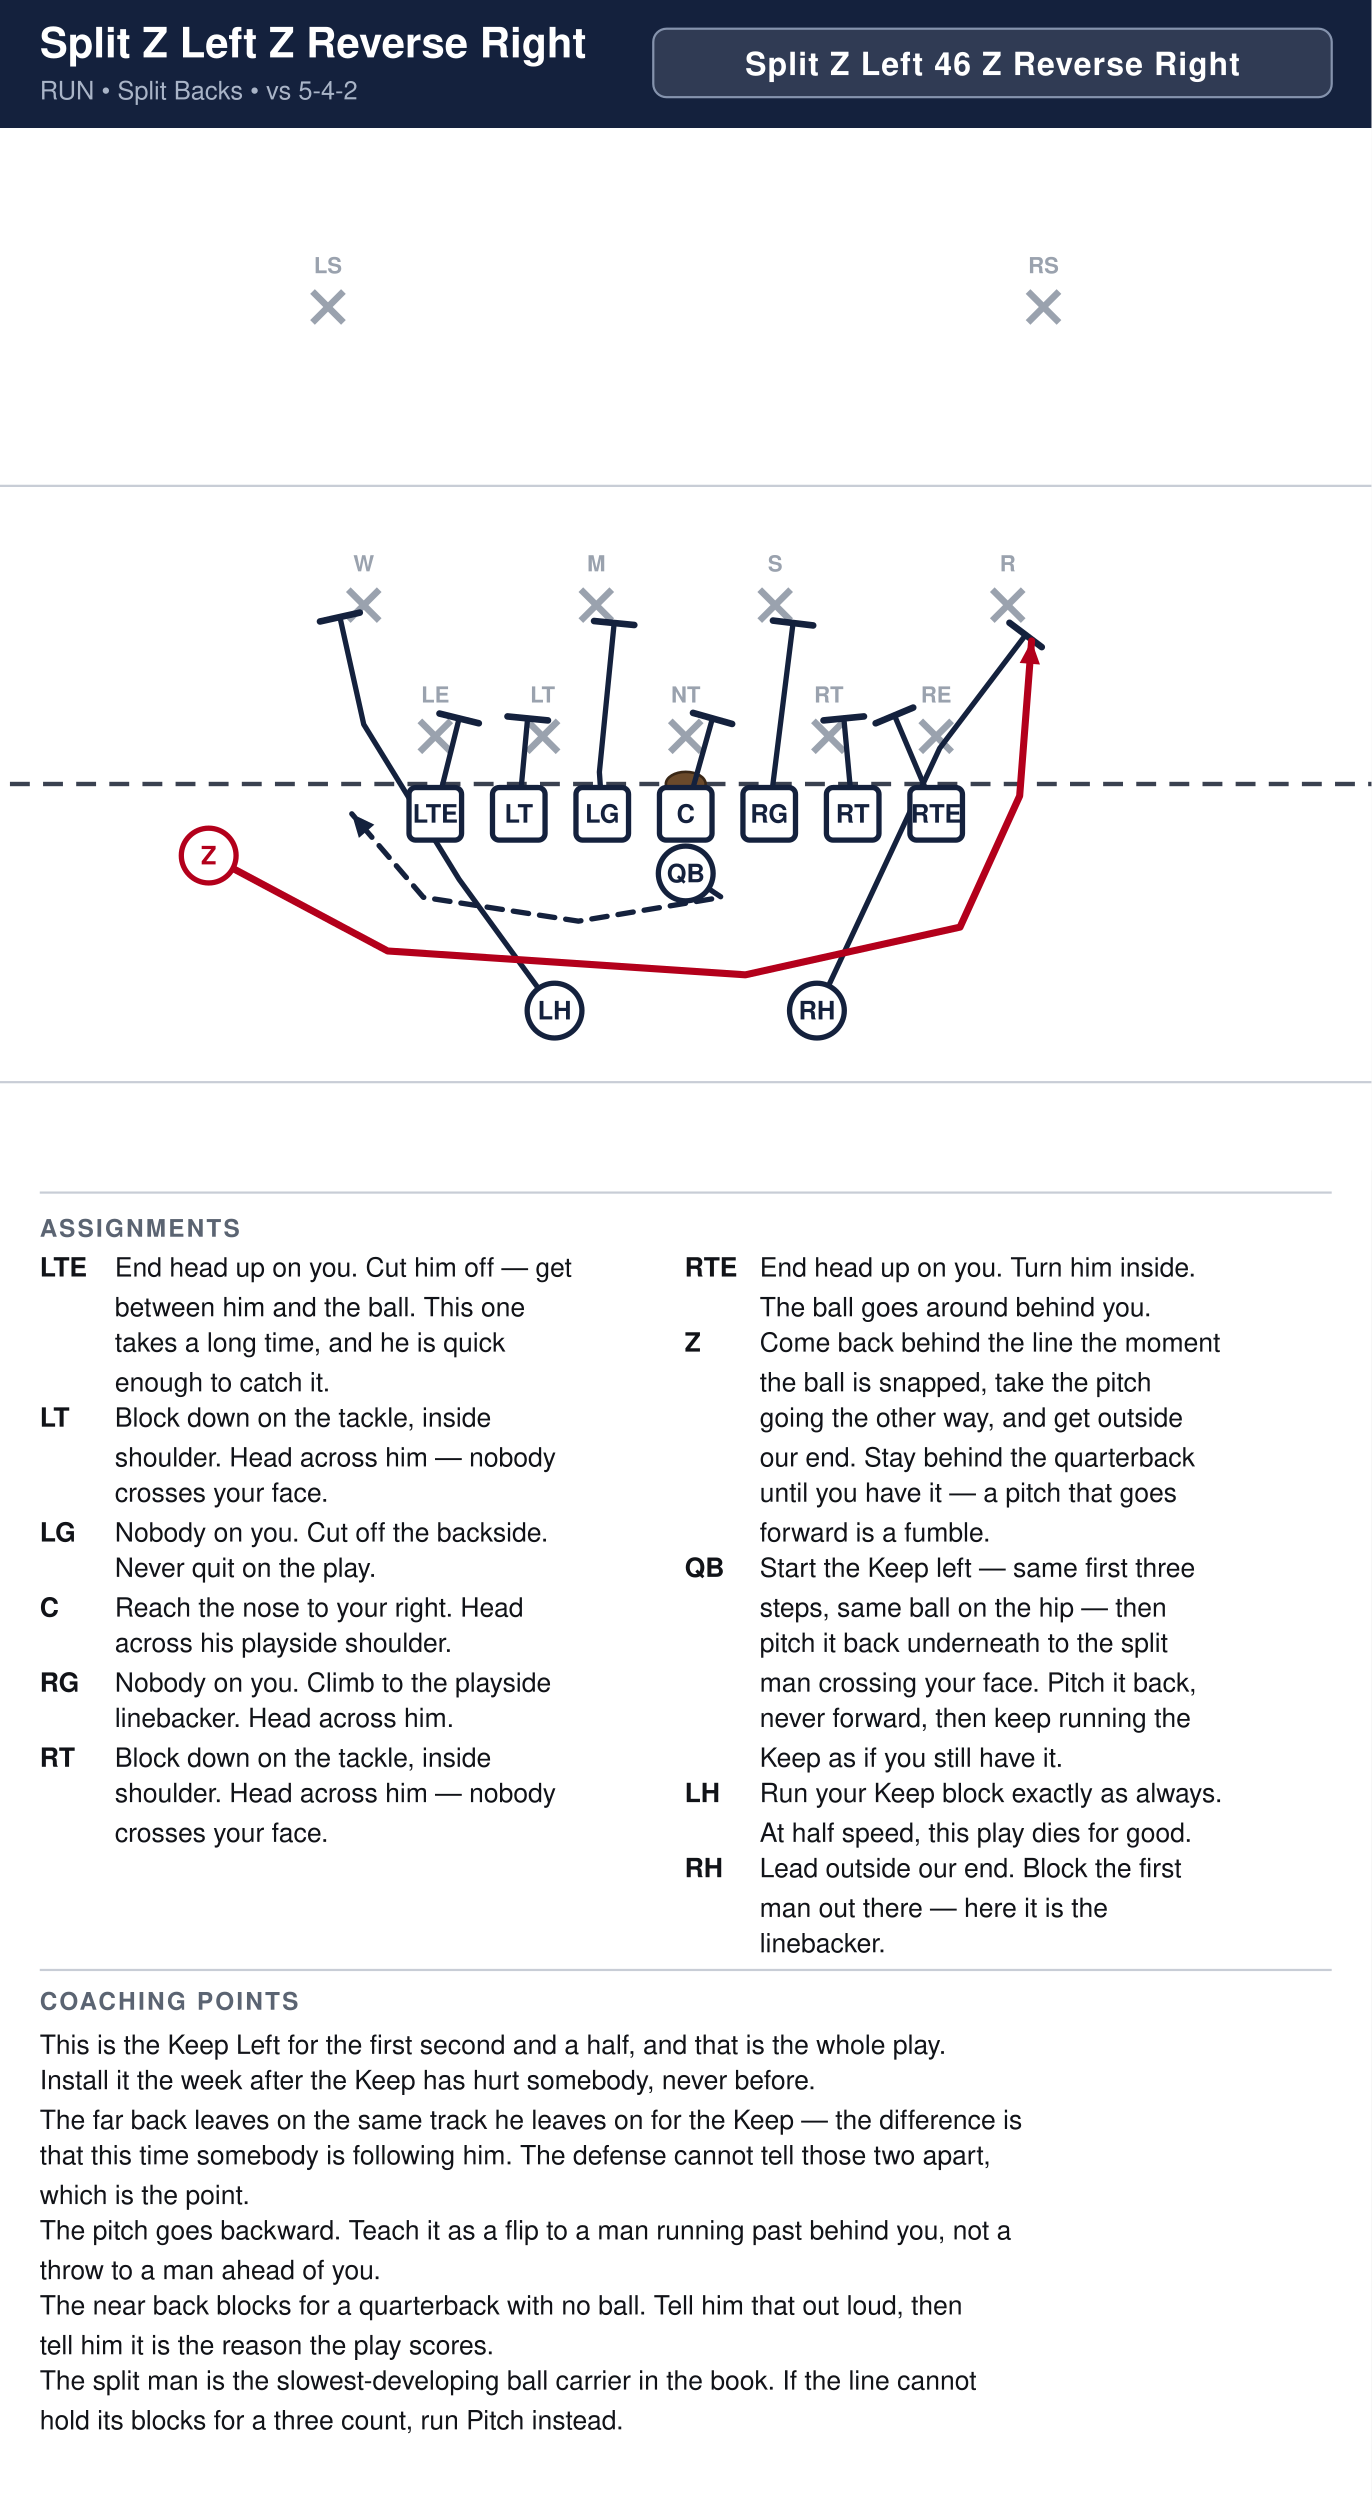
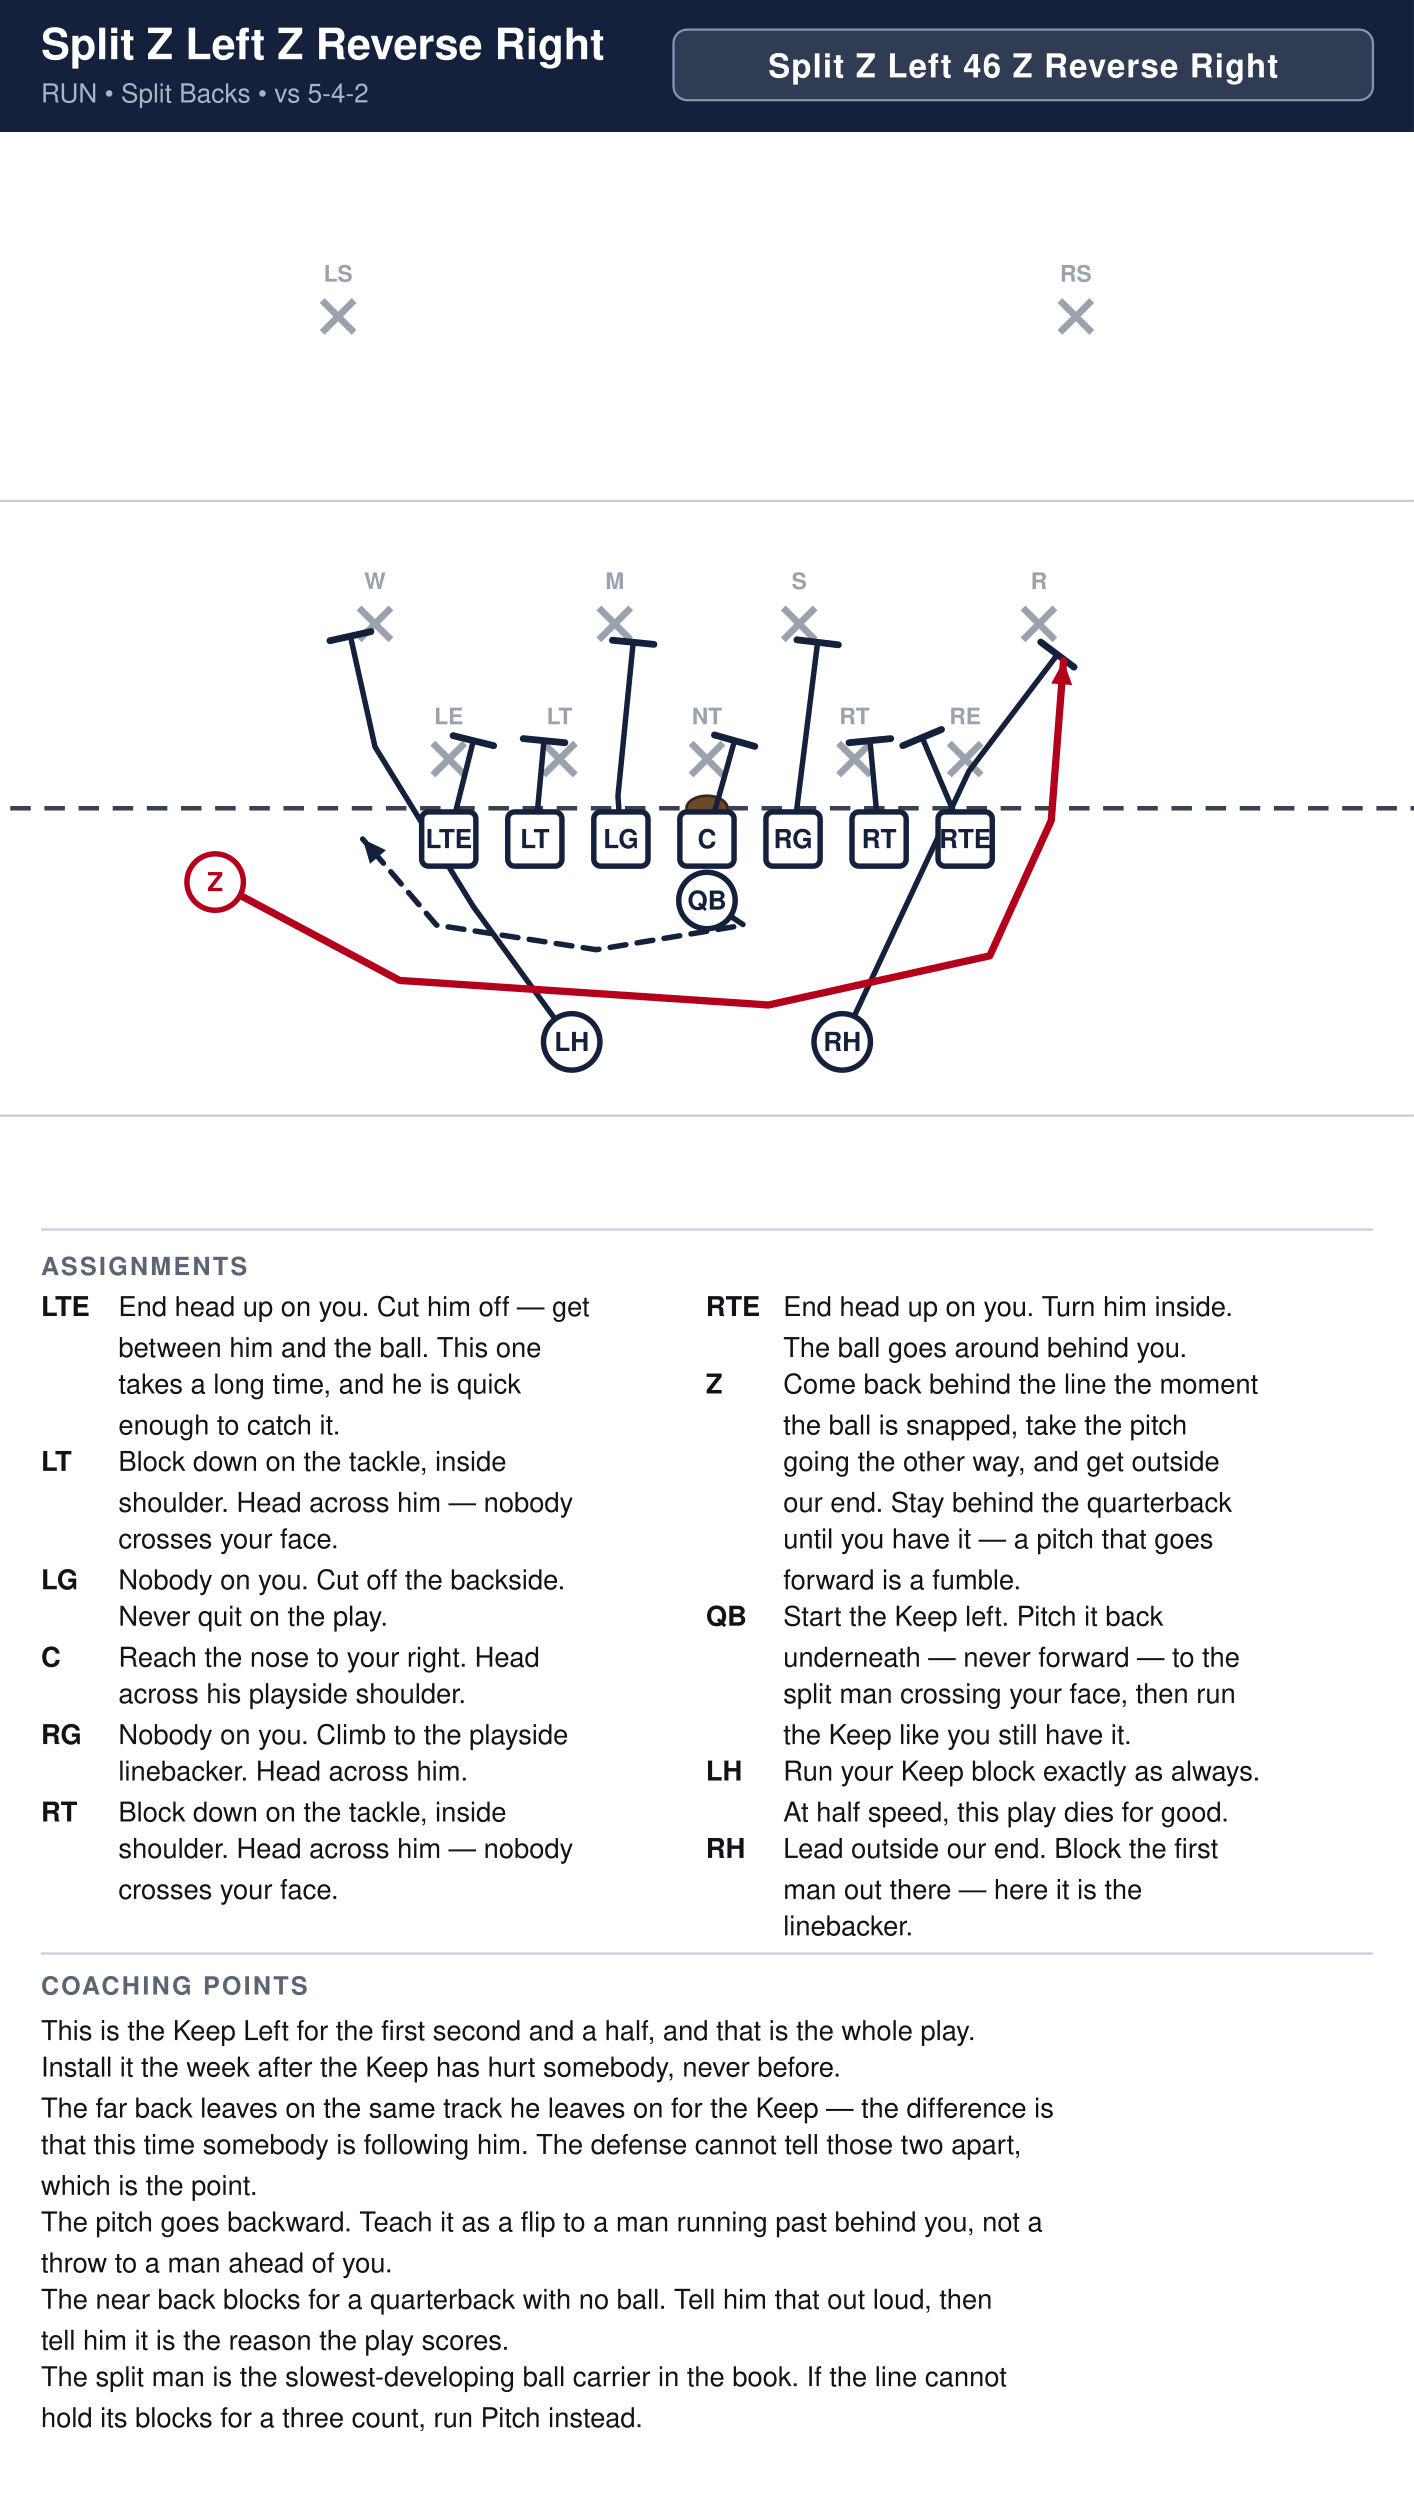
- <svg xmlns="http://www.w3.org/2000/svg" width="621" height="1132" viewBox="0 0 621 1132" font-family="Segoe UI, Helvetica, Arial, sans-serif">
+ <svg xmlns="http://www.w3.org/2000/svg" width="621" height="1098" viewBox="0 0 621 1098" font-family="Segoe UI, Helvetica, Arial, sans-serif">
  <rect width="100%" height="100%" fill="#ffffff" />
  <rect x="0" y="0" width="621" height="58" fill="#14213d" />
  <text x="18" y="26" font-size="19.0" font-weight="700" fill="#ffffff">Split Z Left Z Reverse Right</text>
  <text x="18" y="45" font-size="11.5" fill="#a9b4c7">RUN  •  Split Backs  •  vs 5-4-2</text>
  <rect x="295.8" y="13" width="307.2" height="31" rx="6" fill="#ffffff" fill-opacity="0.12" stroke="#8593ad" stroke-width="1" />
  <text x="449.4" y="34" text-anchor="middle" font-size="14.5" font-weight="700" fill="#ffffff" letter-spacing="0.5">Split Z Left 46 Z Reverse Right</text>
  <clipPath id="fieldclip">
    <rect x="0" y="58" width="621" height="472" />
  </clipPath>
  <g clip-path="url(#fieldclip)">
    <g transform="translate(-40.5,31.0)">
      <rect x="0" y="0" width="702" height="513" fill="#ffffff" />
      <line x1="0" y1="459.0" x2="702" y2="459.0" stroke="#c8cdd6" stroke-width="1" />
      <line x1="0" y1="189.0" x2="702" y2="189.0" stroke="#c8cdd6" stroke-width="1" />
      <line x1="0" y1="324.0" x2="702" y2="324.0" stroke="#3a4150" stroke-width="2" stroke-dasharray="9 6" />
      <ellipse cx="351.0" cy="324.0" rx="9" ry="5.5" fill="#6b4a2b" stroke="#3a2716" stroke-width="1.2" />
      <line x1="230.6" y1="295.4" x2="244.6" y2="309.4" stroke="#9aa2ae" stroke-width="3" />
      <line x1="244.6" y1="295.4" x2="230.6" y2="309.4" stroke="#9aa2ae" stroke-width="3" />
      <text x="237.6" y="287.1" text-anchor="middle" font-size="10" fill="#9aa2ae" font-weight="600">LE</text>
      <line x1="279.2" y1="295.4" x2="293.2" y2="309.4" stroke="#9aa2ae" stroke-width="3" />
      <line x1="293.2" y1="295.4" x2="279.2" y2="309.4" stroke="#9aa2ae" stroke-width="3" />
      <text x="286.2" y="287.1" text-anchor="middle" font-size="10" fill="#9aa2ae" font-weight="600">LT</text>
      <line x1="344.0" y1="295.4" x2="358.0" y2="309.4" stroke="#9aa2ae" stroke-width="3" />
      <line x1="358.0" y1="295.4" x2="344.0" y2="309.4" stroke="#9aa2ae" stroke-width="3" />
      <text x="351.0" y="287.1" text-anchor="middle" font-size="10" fill="#9aa2ae" font-weight="600">NT</text>
      <line x1="408.8" y1="295.4" x2="422.8" y2="309.4" stroke="#9aa2ae" stroke-width="3" />
      <line x1="422.8" y1="295.4" x2="408.8" y2="309.4" stroke="#9aa2ae" stroke-width="3" />
      <text x="415.8" y="287.1" text-anchor="middle" font-size="10" fill="#9aa2ae" font-weight="600">RT</text>
      <line x1="457.4" y1="295.4" x2="471.4" y2="309.4" stroke="#9aa2ae" stroke-width="3" />
      <line x1="471.4" y1="295.4" x2="457.4" y2="309.4" stroke="#9aa2ae" stroke-width="3" />
      <text x="464.4" y="287.1" text-anchor="middle" font-size="10" fill="#9aa2ae" font-weight="600">RE</text>
      <line x1="198.2" y1="236.0" x2="212.2" y2="250.0" stroke="#9aa2ae" stroke-width="3" />
      <line x1="212.2" y1="236.0" x2="198.2" y2="250.0" stroke="#9aa2ae" stroke-width="3" />
      <text x="205.2" y="227.7" text-anchor="middle" font-size="10" fill="#9aa2ae" font-weight="600">W</text>
      <line x1="303.5" y1="236.0" x2="317.5" y2="250.0" stroke="#9aa2ae" stroke-width="3" />
      <line x1="317.5" y1="236.0" x2="303.5" y2="250.0" stroke="#9aa2ae" stroke-width="3" />
      <text x="310.5" y="227.7" text-anchor="middle" font-size="10" fill="#9aa2ae" font-weight="600">M</text>
      <line x1="384.5" y1="236.0" x2="398.5" y2="250.0" stroke="#9aa2ae" stroke-width="3" />
      <line x1="398.5" y1="236.0" x2="384.5" y2="250.0" stroke="#9aa2ae" stroke-width="3" />
      <text x="391.5" y="227.7" text-anchor="middle" font-size="10" fill="#9aa2ae" font-weight="600">S</text>
      <line x1="489.8" y1="236.0" x2="503.8" y2="250.0" stroke="#9aa2ae" stroke-width="3" />
      <line x1="503.8" y1="236.0" x2="489.8" y2="250.0" stroke="#9aa2ae" stroke-width="3" />
      <text x="496.8" y="227.7" text-anchor="middle" font-size="10" fill="#9aa2ae" font-weight="600">R</text>
      <line x1="182.0" y1="101.0" x2="196.0" y2="115.0" stroke="#9aa2ae" stroke-width="3" />
      <line x1="196.0" y1="101.0" x2="182.0" y2="115.0" stroke="#9aa2ae" stroke-width="3" />
      <text x="189.0" y="92.7" text-anchor="middle" font-size="10" fill="#9aa2ae" font-weight="600">LS</text>
      <line x1="506.0" y1="101.0" x2="520.0" y2="115.0" stroke="#9aa2ae" stroke-width="3" />
      <line x1="520.0" y1="101.0" x2="506.0" y2="115.0" stroke="#9aa2ae" stroke-width="3" />
      <text x="513.0" y="92.7" text-anchor="middle" font-size="10" fill="#9aa2ae" font-weight="600">RS</text>
      <path d="M464.4,337.5 L445.5,292.9" fill="none" stroke="#14213d" stroke-width="2.4" stroke-linecap="round" stroke-linejoin="round" />
      <line x1="437.0" y1="296.5" x2="454.0" y2="289.4" stroke="#14213d" stroke-width="3.0" stroke-linecap="round" />
      <path d="M426.6,337.5 L422.6,294.3" fill="none" stroke="#14213d" stroke-width="2.4" stroke-linecap="round" stroke-linejoin="round" />
      <line x1="413.4" y1="295.2" x2="431.7" y2="293.4" stroke="#14213d" stroke-width="3.0" stroke-linecap="round" />
      <path d="M388.8,337.5 L399.6,251.1" fill="none" stroke="#14213d" stroke-width="2.4" stroke-linecap="round" stroke-linejoin="round" />
      <line x1="390.5" y1="250.0" x2="408.7" y2="252.2" stroke="#14213d" stroke-width="3.0" stroke-linecap="round" />
      <path d="M351.0,337.5 L363.1,294.3" fill="none" stroke="#14213d" stroke-width="2.4" stroke-linecap="round" stroke-linejoin="round" />
      <line x1="354.3" y1="291.8" x2="372.0" y2="296.8" stroke="#14213d" stroke-width="3.0" stroke-linecap="round" />
      <path d="M313.2,337.5 L311.9,318.6 L318.6,251.1" fill="none" stroke="#14213d" stroke-width="2.4" stroke-linecap="round" stroke-linejoin="round" />
      <line x1="309.5" y1="250.2" x2="327.7" y2="252.0" stroke="#14213d" stroke-width="3.0" stroke-linecap="round" />
      <path d="M275.4,337.5 L279.4,294.3" fill="none" stroke="#14213d" stroke-width="2.4" stroke-linecap="round" stroke-linejoin="round" />
      <line x1="270.3" y1="293.4" x2="288.6" y2="295.2" stroke="#14213d" stroke-width="3.0" stroke-linecap="round" />
      <path d="M237.6,337.5 L248.4,294.3" fill="none" stroke="#14213d" stroke-width="2.4" stroke-linecap="round" stroke-linejoin="round" />
      <line x1="239.5" y1="292.1" x2="257.3" y2="296.5" stroke="#14213d" stroke-width="3.0" stroke-linecap="round" />
      <path d="M351.0,364.5 L367.2,375.3 L302.4,386.1 L232.2,375.3 L199.8,337.5" fill="none" stroke="#14213d" stroke-width="2.4" stroke-linecap="round" stroke-linejoin="round" stroke-dasharray="7 5" />
      <polygon points="199.8,337.5 210.0,342.4 203.0,348.4" fill="#14213d" />
      <path d="M410.4,426.6 L466.0,307.8 L504.9,256.5" fill="none" stroke="#14213d" stroke-width="2.4" stroke-linecap="round" stroke-linejoin="round" />
      <line x1="497.6" y1="251.0" x2="512.2" y2="262.0" stroke="#14213d" stroke-width="3.0" stroke-linecap="round" />
      <path d="M291.6,426.6 L248.4,367.2 L205.2,297.0 L194.4,248.4" fill="none" stroke="#14213d" stroke-width="2.4" stroke-linecap="round" stroke-linejoin="round" />
      <line x1="185.4" y1="250.4" x2="203.4" y2="246.4" stroke="#14213d" stroke-width="3.0" stroke-linecap="round" />
      <path d="M135.0,356.4 L216.0,399.6 L378.0,410.4 L475.2,388.8 L502.2,329.4 L507.6,259.2" fill="none" stroke="#b3001b" stroke-width="3.2" stroke-linecap="round" stroke-linejoin="round" />
      <polygon points="507.6,259.2 511.4,269.9 502.2,269.2" fill="#b3001b" />
      <rect x="225.7" y="325.6" width="23.8" height="23.8" rx="3" fill="#ffffff" stroke="#14213d" stroke-width="2.4" />
      <text x="237.6" y="341.5" text-anchor="middle" font-size="11.5" font-weight="700" fill="#14213d">LTE</text>
      <rect x="263.5" y="325.6" width="23.8" height="23.8" rx="3" fill="#ffffff" stroke="#14213d" stroke-width="2.4" />
      <text x="275.4" y="341.5" text-anchor="middle" font-size="11.5" font-weight="700" fill="#14213d">LT</text>
      <rect x="301.3" y="325.6" width="23.8" height="23.8" rx="3" fill="#ffffff" stroke="#14213d" stroke-width="2.4" />
      <text x="313.2" y="341.5" text-anchor="middle" font-size="11.5" font-weight="700" fill="#14213d">LG</text>
      <rect x="339.1" y="325.6" width="23.8" height="23.8" rx="3" fill="#ffffff" stroke="#14213d" stroke-width="2.4" />
      <text x="351.0" y="341.5" text-anchor="middle" font-size="11.5" font-weight="700" fill="#14213d">C</text>
      <rect x="376.9" y="325.6" width="23.8" height="23.8" rx="3" fill="#ffffff" stroke="#14213d" stroke-width="2.4" />
      <text x="388.8" y="341.5" text-anchor="middle" font-size="11.5" font-weight="700" fill="#14213d">RG</text>
      <rect x="414.7" y="325.6" width="23.8" height="23.8" rx="3" fill="#ffffff" stroke="#14213d" stroke-width="2.4" />
      <text x="426.6" y="341.5" text-anchor="middle" font-size="11.5" font-weight="700" fill="#14213d">RT</text>
      <rect x="452.5" y="325.6" width="23.8" height="23.8" rx="3" fill="#ffffff" stroke="#14213d" stroke-width="2.4" />
      <text x="464.4" y="341.5" text-anchor="middle" font-size="11.5" font-weight="700" fill="#14213d">RTE</text>
      <circle cx="135.0" cy="356.4" r="12.4" fill="#ffffff" stroke="#b3001b" stroke-width="2.4" />
      <text x="135.0" y="360.4" text-anchor="middle" font-size="11.5" font-weight="700" fill="#b3001b">Z</text>
      <circle cx="351.0" cy="364.5" r="12.4" fill="#ffffff" stroke="#14213d" stroke-width="2.4" />
      <text x="351.0" y="368.5" text-anchor="middle" font-size="11.5" font-weight="700" fill="#14213d">QB</text>
      <circle cx="291.6" cy="426.6" r="12.4" fill="#ffffff" stroke="#14213d" stroke-width="2.4" />
      <text x="291.6" y="430.6" text-anchor="middle" font-size="11.5" font-weight="700" fill="#14213d">LH</text>
      <circle cx="410.4" cy="426.6" r="12.4" fill="#ffffff" stroke="#14213d" stroke-width="2.4" />
      <text x="410.4" y="430.6" text-anchor="middle" font-size="11.5" font-weight="700" fill="#14213d">RH</text>
    </g>
  </g>
  <line x1="18" y1="540" x2="603" y2="540" stroke="#c8cdd6" stroke-width="1" />
  <text x="18" y="560" font-size="11" font-weight="700" fill="#5b6472" letter-spacing="1">ASSIGNMENTS</text>
  <text x="18" y="578" font-size="12" font-weight="700" fill="#111318">LTE</text>
  <text x="52" y="578" font-size="12" fill="#111318">End head up on you. Cut him off — get</text>
  <text x="52" y="596" font-size="12" fill="#111318">between him and the ball. This one</text>
  <text x="52" y="612" font-size="12" fill="#111318">takes a long time, and he is quick</text>
  <text x="52" y="630" font-size="12" fill="#111318">enough to catch it.</text>
  <text x="18" y="646" font-size="12" font-weight="700" fill="#111318">LT</text>
  <text x="52" y="646" font-size="12" fill="#111318">Block down on the tackle, inside</text>
  <text x="52" y="664" font-size="12" fill="#111318">shoulder. Head across him — nobody</text>
  <text x="52" y="680" font-size="12" fill="#111318">crosses your face.</text>
  <text x="18" y="698" font-size="12" font-weight="700" fill="#111318">LG</text>
  <text x="52" y="698" font-size="12" fill="#111318">Nobody on you. Cut off the backside.</text>
  <text x="52" y="714" font-size="12" fill="#111318">Never quit on the play.</text>
  <text x="18" y="732" font-size="12" font-weight="700" fill="#111318">C</text>
  <text x="52" y="732" font-size="12" fill="#111318">Reach the nose to your right. Head</text>
  <text x="52" y="748" font-size="12" fill="#111318">across his playside shoulder.</text>
  <text x="18" y="766" font-size="12" font-weight="700" fill="#111318">RG</text>
  <text x="52" y="766" font-size="12" fill="#111318">Nobody on you. Climb to the playside</text>
  <text x="52" y="782" font-size="12" fill="#111318">linebacker. Head across him.</text>
  <text x="18" y="800" font-size="12" font-weight="700" fill="#111318">RT</text>
  <text x="52" y="800" font-size="12" fill="#111318">Block down on the tackle, inside</text>
  <text x="52" y="816" font-size="12" fill="#111318">shoulder. Head across him — nobody</text>
  <text x="52" y="834" font-size="12" fill="#111318">crosses your face.</text>
  <text x="310" y="578" font-size="12" font-weight="700" fill="#111318">RTE</text>
  <text x="344" y="578" font-size="12" fill="#111318">End head up on you. Turn him inside.</text>
  <text x="344" y="596" font-size="12" fill="#111318">The ball goes around behind you.</text>
  <text x="310" y="612" font-size="12" font-weight="700" fill="#111318">Z</text>
  <text x="344" y="612" font-size="12" fill="#111318">Come back behind the line the moment</text>
  <text x="344" y="630" font-size="12" fill="#111318">the ball is snapped, take the pitch</text>
  <text x="344" y="646" font-size="12" fill="#111318">going the other way, and get outside</text>
  <text x="344" y="664" font-size="12" fill="#111318">our end. Stay behind the quarterback</text>
  <text x="344" y="680" font-size="12" fill="#111318">until you have it — a pitch that goes</text>
  <text x="344" y="698" font-size="12" fill="#111318">forward is a fumble.</text>
  <text x="310" y="714" font-size="12" font-weight="700" fill="#111318">QB</text>
-   <text x="344" y="714" font-size="12" fill="#111318">Start the Keep left — same first three</text>
-   <text x="344" y="732" font-size="12" fill="#111318">steps, same ball on the hip — then</text>
-   <text x="344" y="748" font-size="12" fill="#111318">pitch it back underneath to the split</text>
-   <text x="344" y="766" font-size="12" fill="#111318">man crossing your face. Pitch it back,</text>
-   <text x="344" y="782" font-size="12" fill="#111318">never forward, then keep running the</text>
-   <text x="344" y="800" font-size="12" fill="#111318">Keep as if you still have it.</text>
-   <text x="310" y="816" font-size="12" font-weight="700" fill="#111318">LH</text>
-   <text x="344" y="816" font-size="12" fill="#111318">Run your Keep block exactly as always.</text>
-   <text x="344" y="834" font-size="12" fill="#111318">At half speed, this play dies for good.</text>
-   <text x="310" y="850" font-size="12" font-weight="700" fill="#111318">RH</text>
-   <text x="344" y="850" font-size="12" fill="#111318">Lead outside our end. Block the first</text>
-   <text x="344" y="868" font-size="12" fill="#111318">man out there — here it is the</text>
-   <text x="344" y="884" font-size="12" fill="#111318">linebacker.</text>
-   <line x1="18" y1="892" x2="603" y2="892" stroke="#c8cdd6" stroke-width="1" />
-   <text x="18" y="910" font-size="11" font-weight="700" fill="#5b6472" letter-spacing="1">COACHING POINTS</text>
-   <text x="18" y="930" font-size="12" fill="#111318">This is the Keep Left for the first second and a half, and that is the whole play.</text>
-   <text x="18" y="946" font-size="12" fill="#111318">Install it the week after the Keep has hurt somebody, never before.</text>
-   <text x="18" y="964" font-size="12" fill="#111318">The far back leaves on the same track he leaves on for the Keep — the difference is</text>
-   <text x="18" y="980" font-size="12" fill="#111318">that this time somebody is following him. The defense cannot tell those two apart,</text>
-   <text x="18" y="998" font-size="12" fill="#111318">which is the point.</text>
-   <text x="18" y="1014" font-size="12" fill="#111318">The pitch goes backward. Teach it as a flip to a man running past behind you, not a</text>
-   <text x="18" y="1032" font-size="12" fill="#111318">throw to a man ahead of you.</text>
-   <text x="18" y="1048" font-size="12" fill="#111318">The near back blocks for a quarterback with no ball. Tell him that out loud, then</text>
-   <text x="18" y="1066" font-size="12" fill="#111318">tell him it is the reason the play scores.</text>
-   <text x="18" y="1082" font-size="12" fill="#111318">The split man is the slowest-developing ball carrier in the book. If the line cannot</text>
-   <text x="18" y="1100" font-size="12" fill="#111318">hold its blocks for a three count, run Pitch instead.</text>
+   <text x="344" y="714" font-size="12" fill="#111318">Start the Keep left. Pitch it back</text>
+   <text x="344" y="732" font-size="12" fill="#111318">underneath — never forward — to the</text>
+   <text x="344" y="748" font-size="12" fill="#111318">split man crossing your face, then run</text>
+   <text x="344" y="766" font-size="12" fill="#111318">the Keep like you still have it.</text>
+   <text x="310" y="782" font-size="12" font-weight="700" fill="#111318">LH</text>
+   <text x="344" y="782" font-size="12" fill="#111318">Run your Keep block exactly as always.</text>
+   <text x="344" y="800" font-size="12" fill="#111318">At half speed, this play dies for good.</text>
+   <text x="310" y="816" font-size="12" font-weight="700" fill="#111318">RH</text>
+   <text x="344" y="816" font-size="12" fill="#111318">Lead outside our end. Block the first</text>
+   <text x="344" y="834" font-size="12" fill="#111318">man out there — here it is the</text>
+   <text x="344" y="850" font-size="12" fill="#111318">linebacker.</text>
+   <line x1="18" y1="858" x2="603" y2="858" stroke="#c8cdd6" stroke-width="1" />
+   <text x="18" y="876" font-size="11" font-weight="700" fill="#5b6472" letter-spacing="1">COACHING POINTS</text>
+   <text x="18" y="896" font-size="12" fill="#111318">This is the Keep Left for the first second and a half, and that is the whole play.</text>
+   <text x="18" y="912" font-size="12" fill="#111318">Install it the week after the Keep has hurt somebody, never before.</text>
+   <text x="18" y="930" font-size="12" fill="#111318">The far back leaves on the same track he leaves on for the Keep — the difference is</text>
+   <text x="18" y="946" font-size="12" fill="#111318">that this time somebody is following him. The defense cannot tell those two apart,</text>
+   <text x="18" y="964" font-size="12" fill="#111318">which is the point.</text>
+   <text x="18" y="980" font-size="12" fill="#111318">The pitch goes backward. Teach it as a flip to a man running past behind you, not a</text>
+   <text x="18" y="998" font-size="12" fill="#111318">throw to a man ahead of you.</text>
+   <text x="18" y="1014" font-size="12" fill="#111318">The near back blocks for a quarterback with no ball. Tell him that out loud, then</text>
+   <text x="18" y="1032" font-size="12" fill="#111318">tell him it is the reason the play scores.</text>
+   <text x="18" y="1048" font-size="12" fill="#111318">The split man is the slowest-developing ball carrier in the book. If the line cannot</text>
+   <text x="18" y="1066" font-size="12" fill="#111318">hold its blocks for a three count, run Pitch instead.</text>
</svg>
